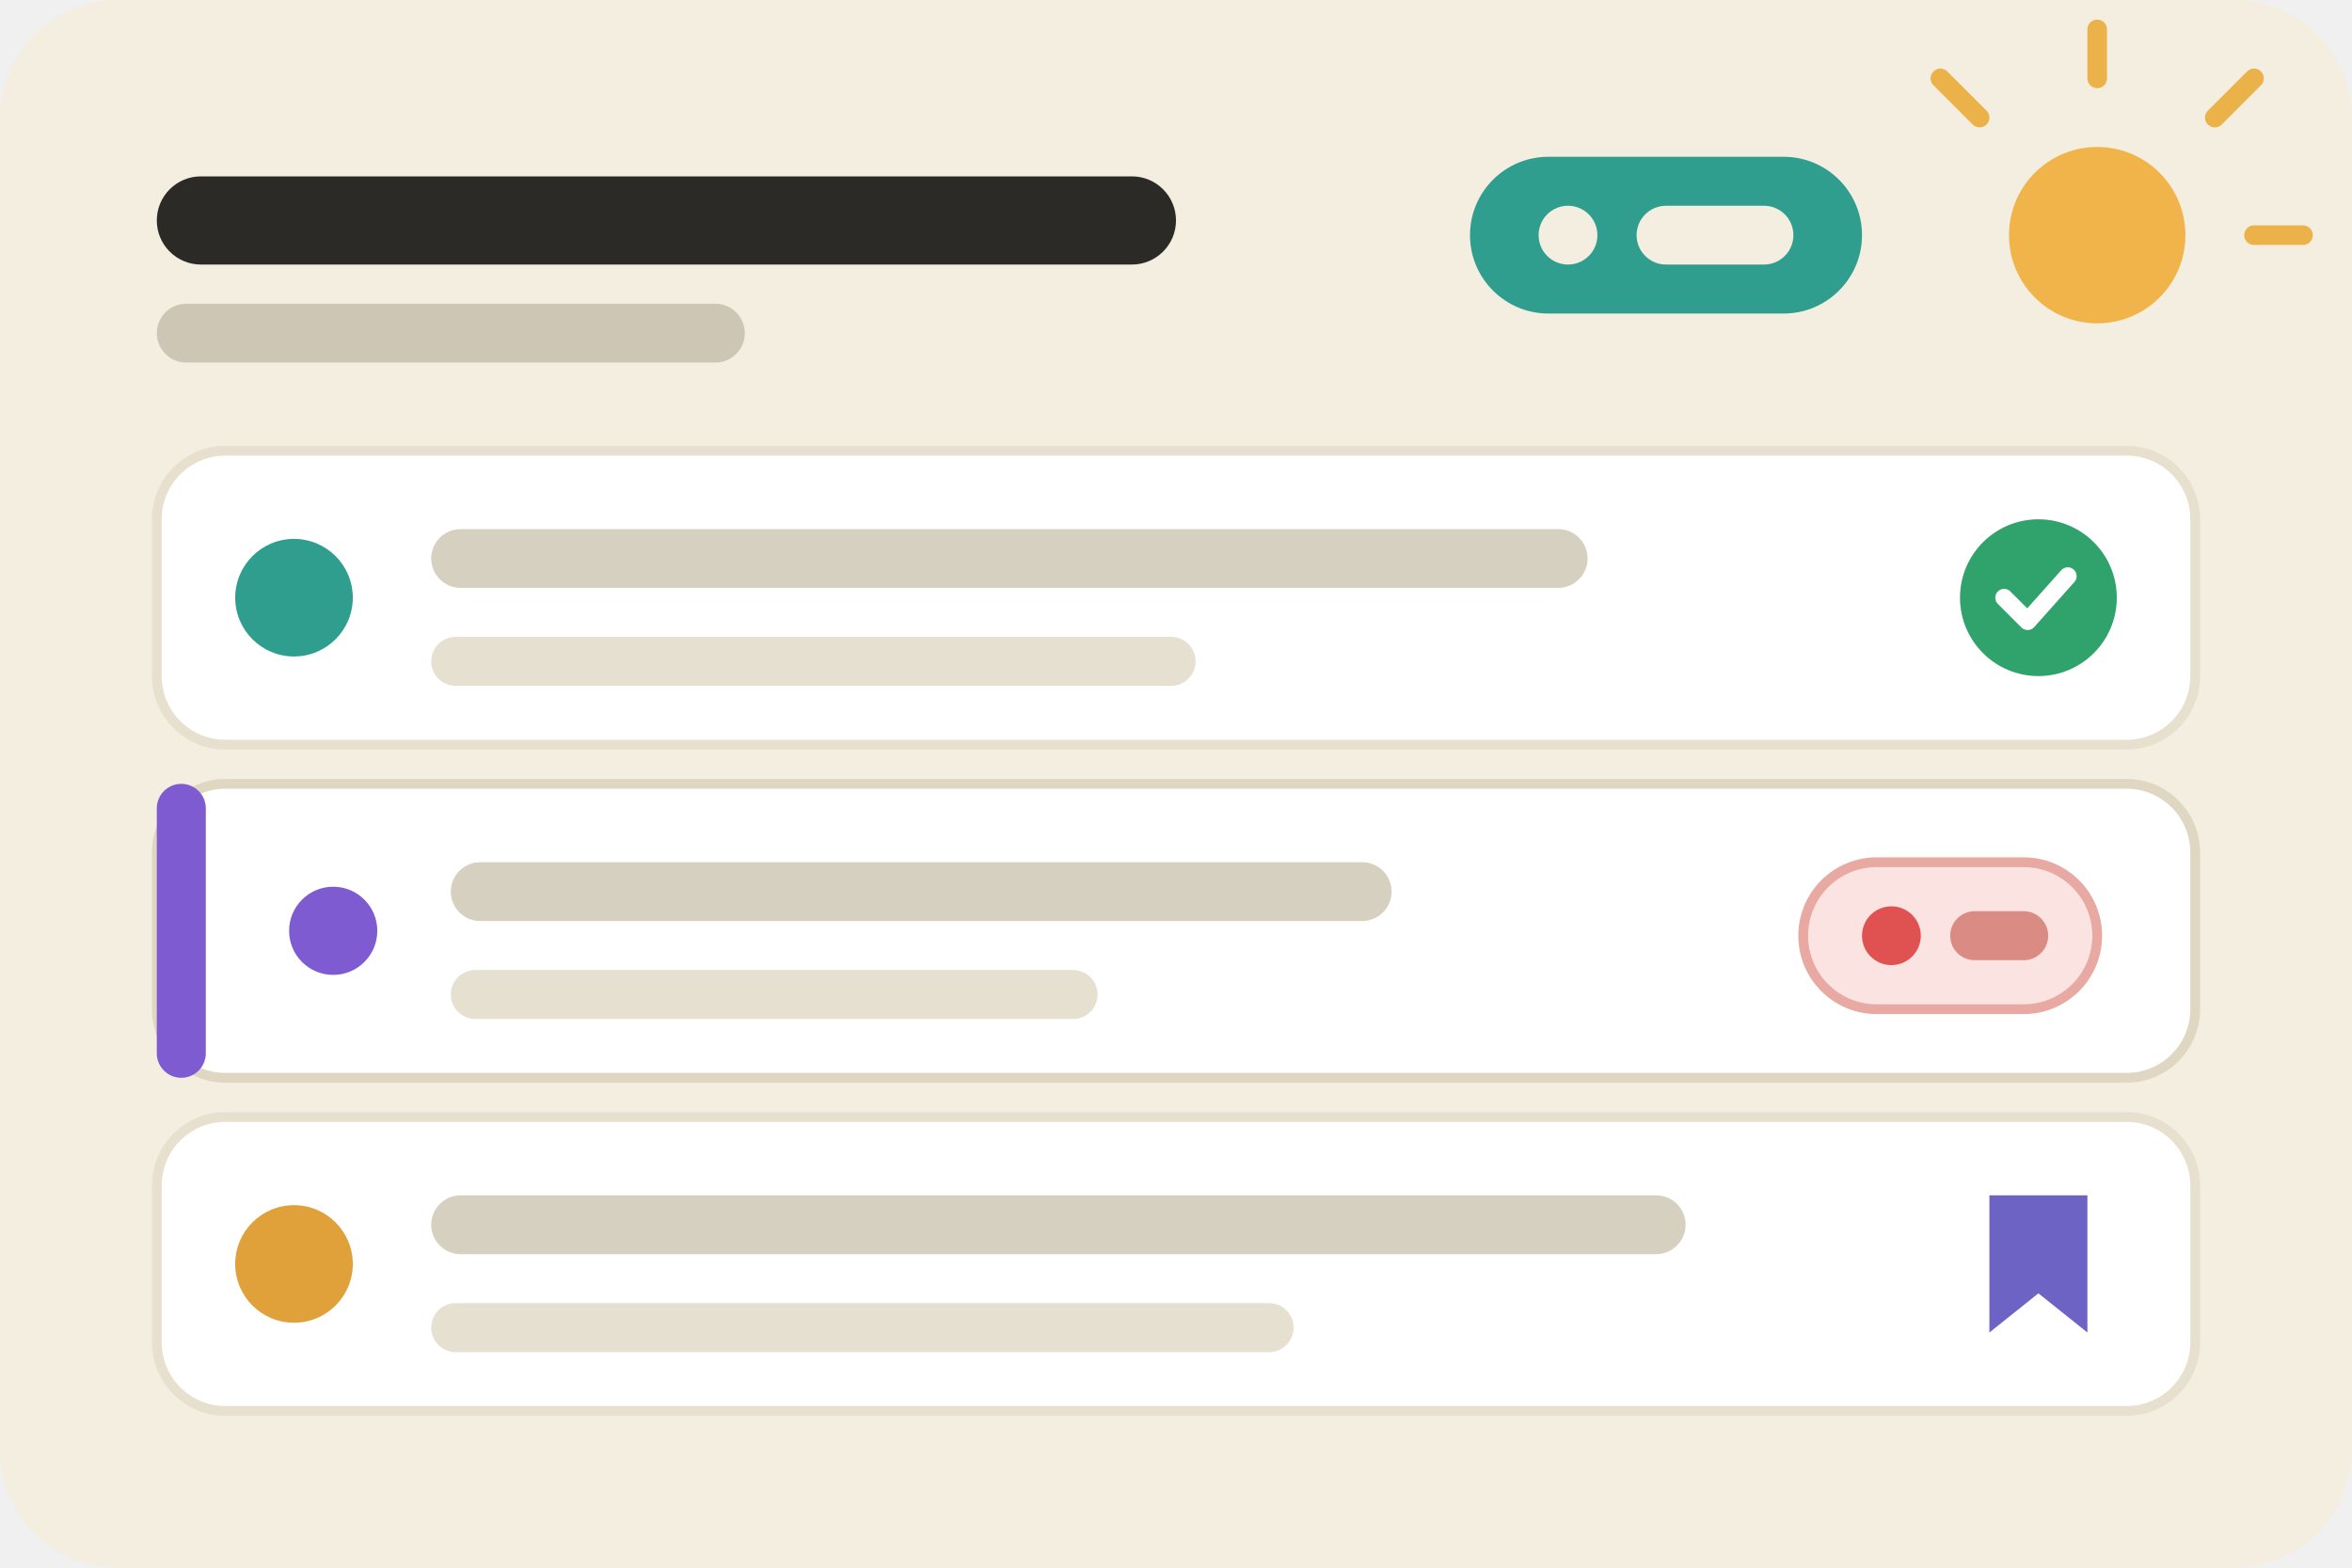
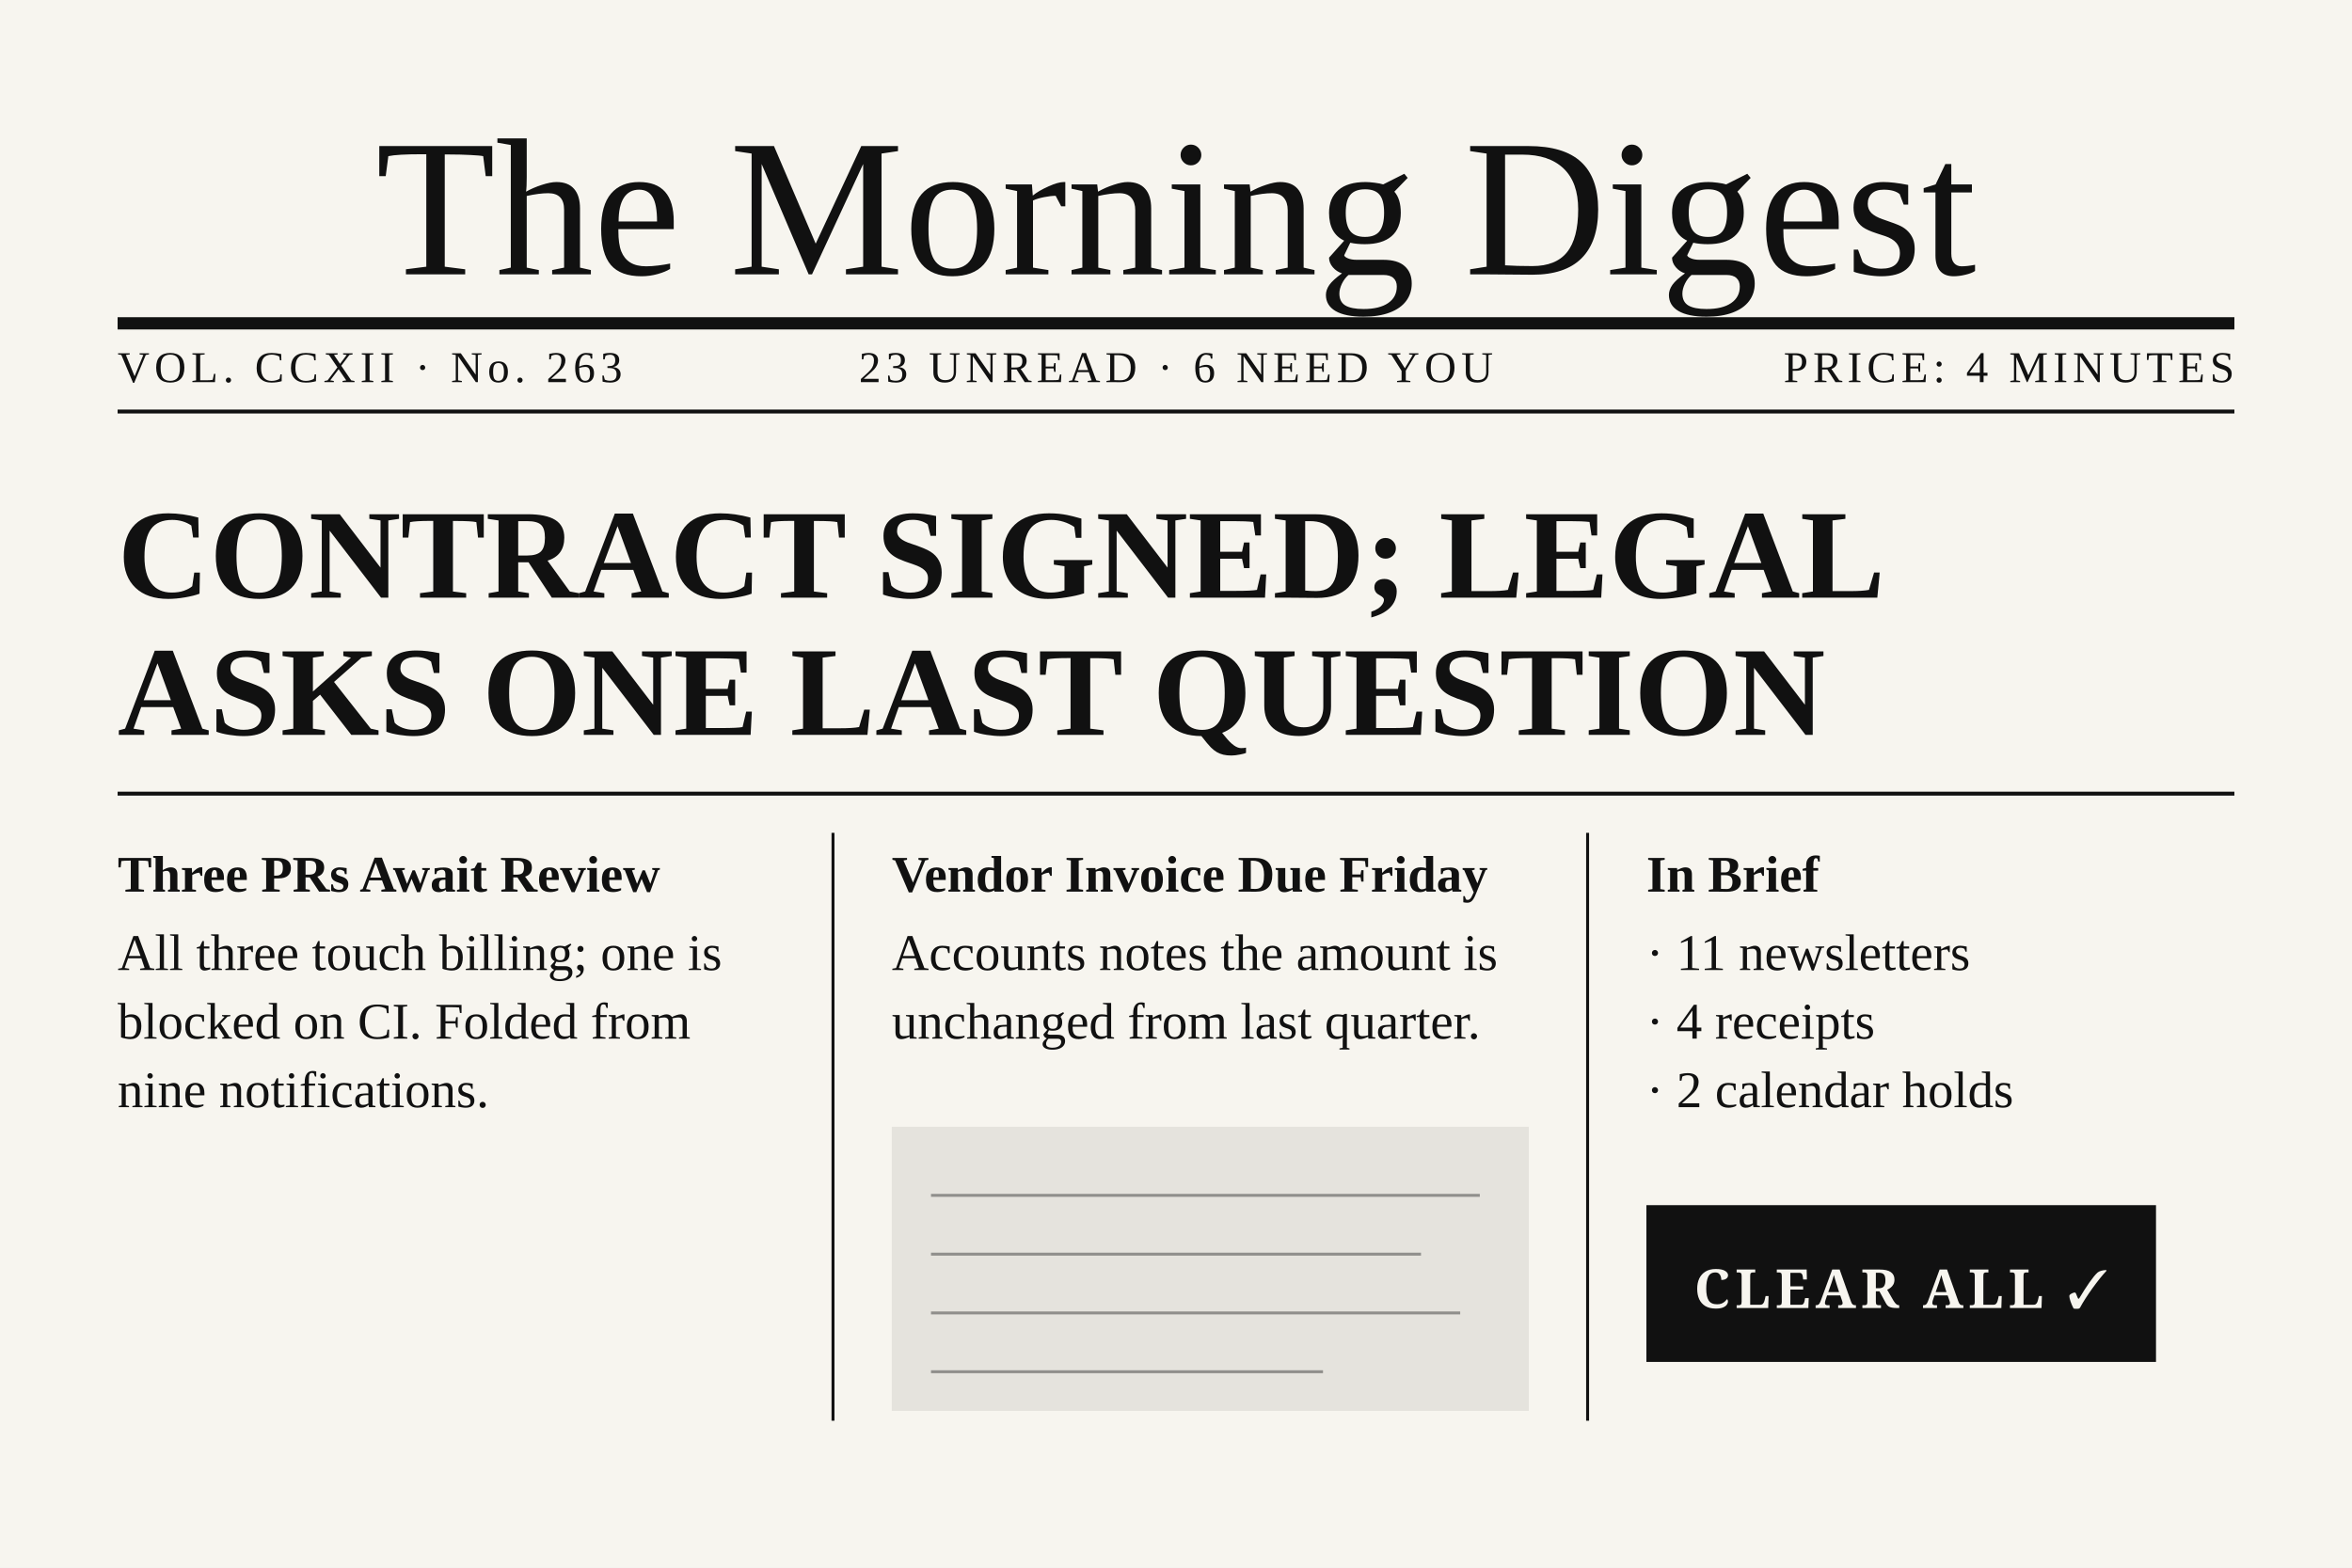
- <svg xmlns="http://www.w3.org/2000/svg" viewBox="0 0 240 160" role="img" aria-label="Daily Digest: a morning briefing of triageable email cards">
-   <rect width="240" height="160" rx="12" fill="#F3EEE0" />
-   <g stroke="#EBB24A" stroke-width="2" stroke-linecap="round">
-     <line x1="214" y1="8" x2="214" y2="3" />
-     <line x1="226" y1="12" x2="230" y2="8" />
-     <line x1="230" y1="24" x2="235" y2="24" />
-     <line x1="202" y1="12" x2="198" y2="8" />
+ <svg xmlns="http://www.w3.org/2000/svg" viewBox="0 0 480 320" width="480" height="320">
+   <rect width="480" height="320" fill="#F7F5EF" />
+   <g fill="#111">
+     <text x="240" y="56" text-anchor="middle" font-family="Old English Text MT, UnifrakturMaguntia, Engravers MT, Times New Roman, serif" font-size="40">The Morning Digest</text>
+     <path d="M24 66h432" stroke="#111" stroke-width="2.5" />
+     <path d="M24 84h432" stroke="#111" stroke-width=".8" />
+     <g font-family="Georgia, Times New Roman, serif" font-size="9" letter-spacing="1">
+       <text x="24" y="78">VOL. CCXII · No. 263</text>
+       <text x="240" y="78" text-anchor="middle">23 UNREAD · 6 NEED YOU</text>
+       <text x="456" y="78" text-anchor="end">PRICE: 4 MINUTES</text>
+     </g>
+     <text x="24" y="122" font-family="Georgia, Times New Roman, serif" font-size="26" font-weight="700">CONTRACT SIGNED; LEGAL</text>
+     <text x="24" y="150" font-family="Georgia, Times New Roman, serif" font-size="26" font-weight="700">ASKS ONE LAST QUESTION</text>
+     <path d="M24 162h432" stroke="#111" stroke-width=".8" />
+     <g font-family="Georgia, Times New Roman, serif" font-size="10.5">
+       <text x="24" y="182" font-weight="700">Three PRs Await Review</text>
+       <text x="24" y="198">All three touch billing; one is</text>
+       <text x="24" y="212">blocked on CI. Folded from</text>
+       <text x="24" y="226">nine notifications.</text>
+       <path d="M170 170v120" stroke="#111" stroke-width=".6" />
+       <text x="182" y="182" font-weight="700">Vendor Invoice Due Friday</text>
+       <text x="182" y="198">Accounts notes the amount is</text>
+       <text x="182" y="212">unchanged from last quarter.</text>
+       <path d="M324 170v120" stroke="#111" stroke-width=".6" />
+       <text x="336" y="182" font-weight="700">In Brief</text>
+       <text x="336" y="198">· 11 newsletters</text>
+       <text x="336" y="212">· 4 receipts</text>
+       <text x="336" y="226">· 2 calendar holds</text>
+     </g>
+     <rect x="182" y="230" width="130" height="58" fill="#111" opacity=".08" />
+     <g transform="translate(336 246)">
+       <rect width="104" height="32" fill="#111" />
+       <text x="52" y="21" text-anchor="middle" font-family="Georgia, serif" font-size="11" font-weight="700" fill="#F7F5EF" letter-spacing="1">CLEAR ALL ✓</text>
+     </g>
  </g>
-   <circle cx="214" cy="24" r="9" fill="#F0B44A" />
-   <rect x="16" y="18" width="104" height="9" rx="4.5" fill="#2B2A26" />
-   <rect x="16" y="31" width="60" height="6" rx="3" fill="#CDC6B4" />
-   <rect x="150" y="16" width="40" height="16" rx="8" fill="#2F9E8F" />
-   <circle cx="160" cy="24" r="3" fill="#F3EEE0" />
-   <rect x="167" y="21" width="16" height="6" rx="3" fill="#F3EEE0" />
-   <rect x="16" y="46" width="208" height="30" rx="7" fill="#FFFFFF" stroke="#E7E0CE" />
-   <circle cx="30" cy="61" r="6" fill="#2F9E8F" />
-   <rect x="44" y="54" width="118" height="6" rx="3" fill="#D6D0C0" />
-   <rect x="44" y="65" width="78" height="5" rx="2.5" fill="#E6E0D1" />
-   <circle cx="208" cy="61" r="8" fill="#2FA36B" />
-   <path d="M204.5 61 l2.4 2.4 l4.1 -4.6" fill="none" stroke="#FFFFFF" stroke-width="1.8" stroke-linecap="round" stroke-linejoin="round" />
-   <rect x="16" y="80" width="208" height="30" rx="7" fill="#FFFFFF" stroke="#E0D7C3" />
-   <rect x="16" y="80" width="5" height="30" rx="2.5" fill="#7E5BD0" />
-   <circle cx="34" cy="95" r="4.5" fill="#7E5BD0" />
-   <rect x="46" y="88" width="96" height="6" rx="3" fill="#D6D0C0" />
-   <rect x="46" y="99" width="66" height="5" rx="2.5" fill="#E6E0D1" />
-   <rect x="184" y="88" width="30" height="15" rx="7.5" fill="#FBE3E1" stroke="#E7A9A2" />
-   <circle cx="193" cy="95.5" r="3" fill="#E05252" />
-   <rect x="199" y="93" width="10" height="5" rx="2.5" fill="#D98B84" />
-   <rect x="16" y="114" width="208" height="30" rx="7" fill="#FFFFFF" stroke="#E7E0CE" />
-   <circle cx="30" cy="129" r="6" fill="#E0A03A" />
-   <rect x="44" y="122" width="128" height="6" rx="3" fill="#D6D0C0" />
-   <rect x="44" y="133" width="88" height="5" rx="2.5" fill="#E6E0D1" />
-   <path d="M203 122 h10 v14 l-5 -4 l-5 4 z" fill="#6C63C4" />
+   <g stroke="#111" stroke-width=".6" opacity=".4">
+     <path d="M190 244h112M190 256h100M190 268h108M190 280h80" />
+   </g>
</svg>
